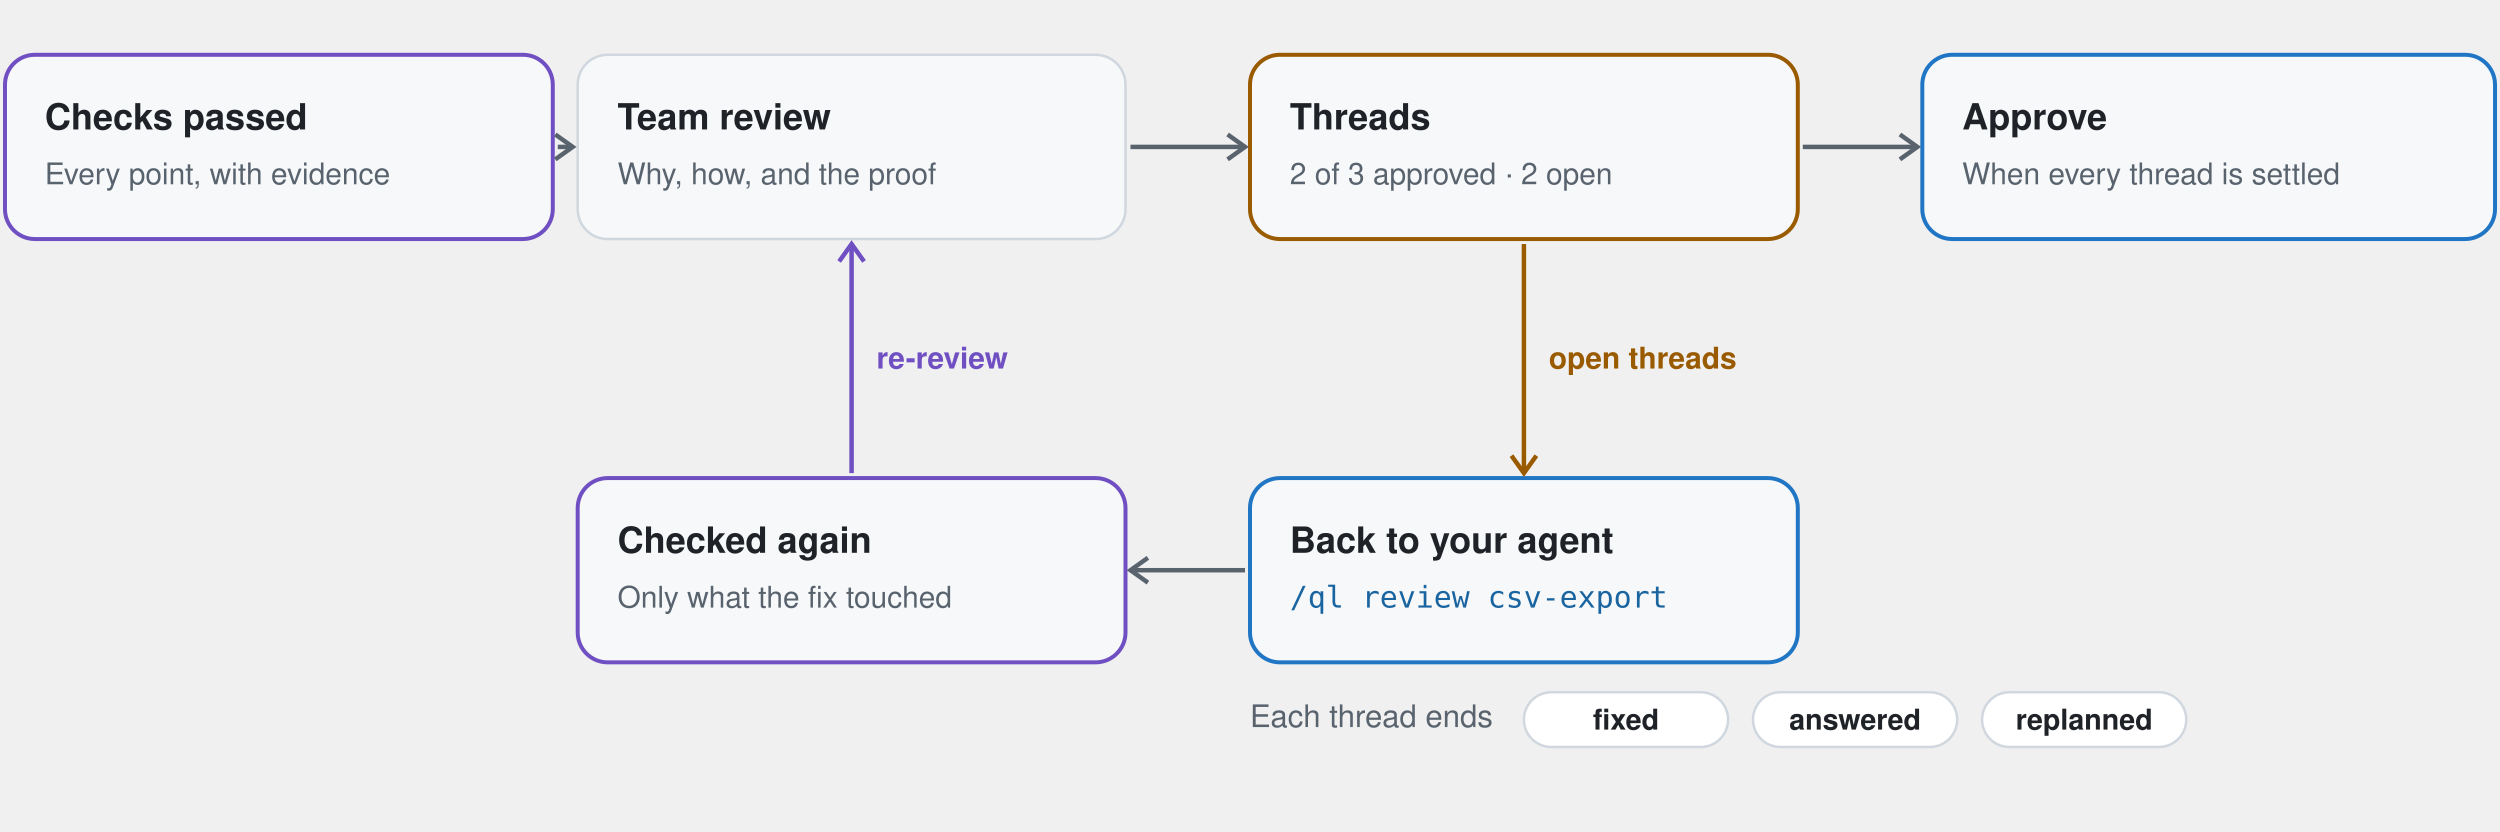
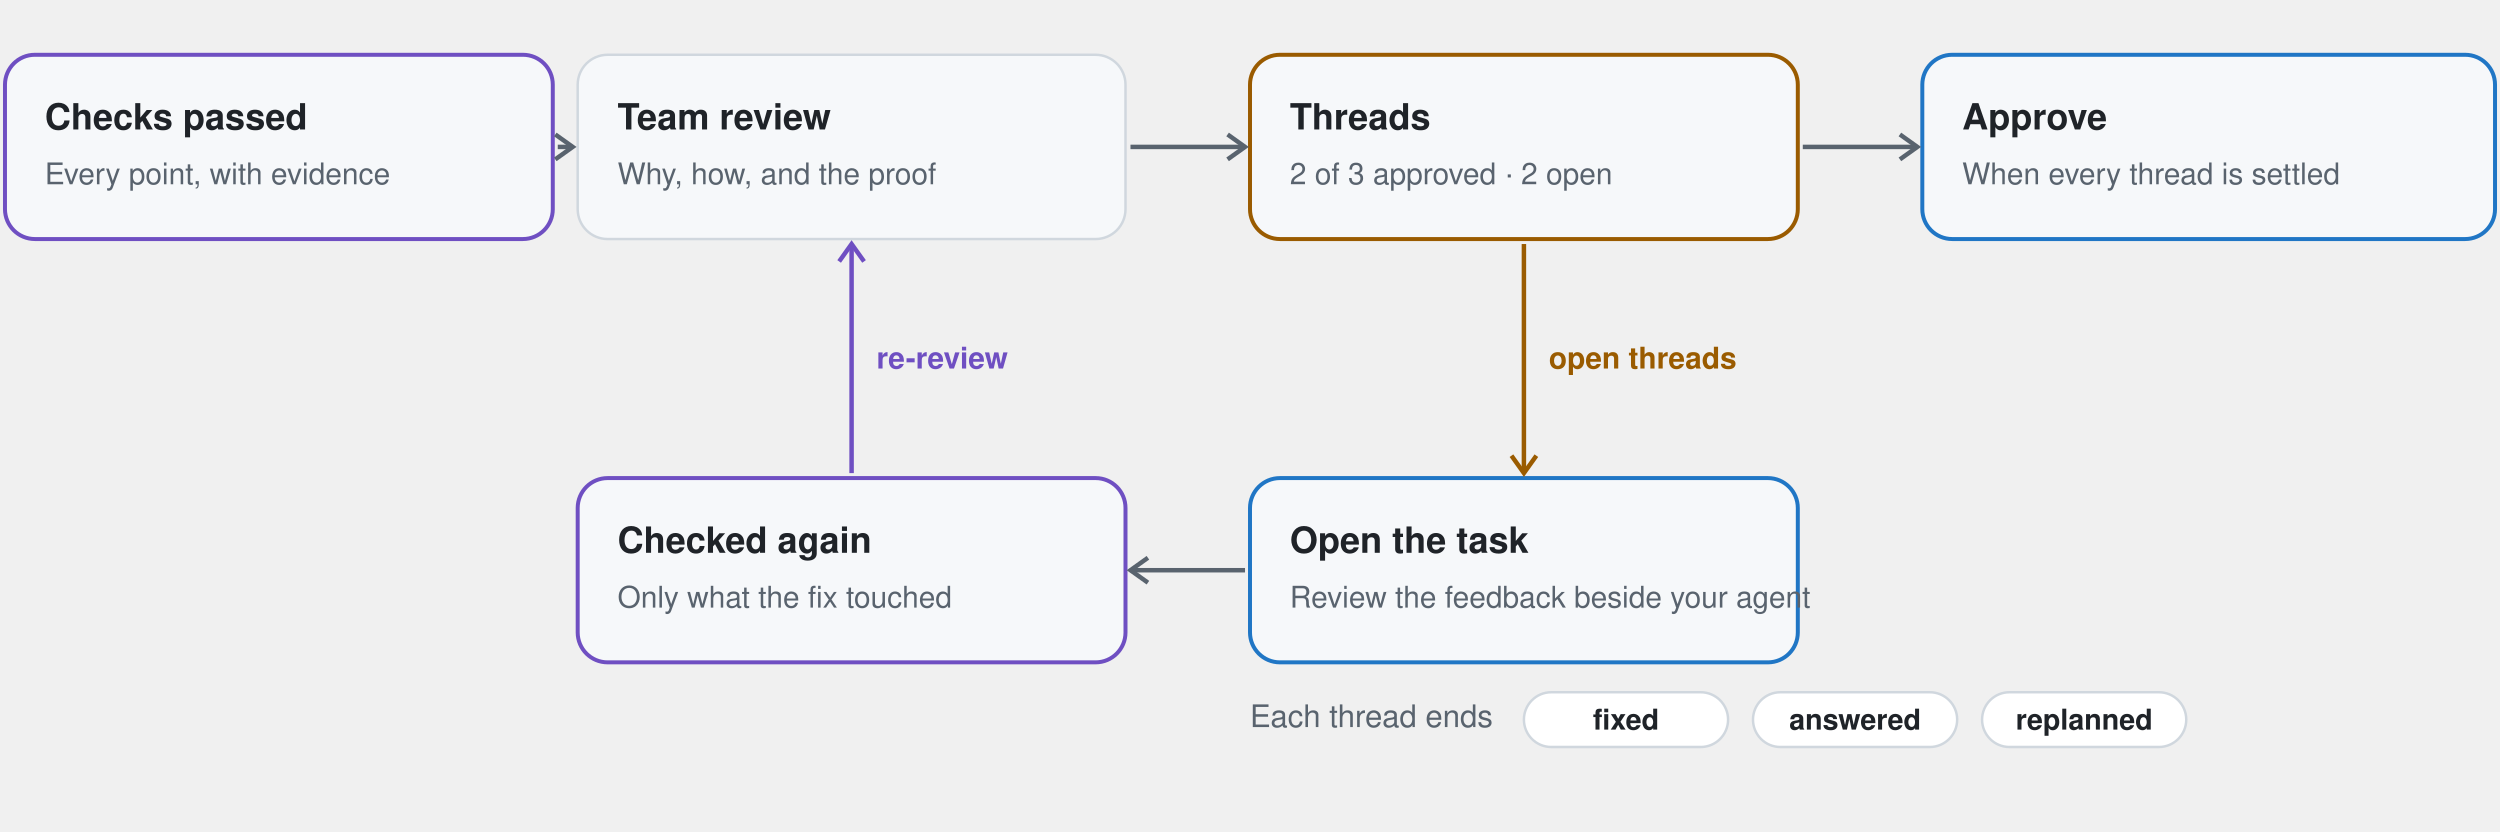
<svg xmlns="http://www.w3.org/2000/svg" style="background:#ffffff" width="1004" height="334" viewBox="-2 -2 1004 334" role="img" aria-label="Change review: the team reviews the finished change; open threads go back to your agent, which settles each one and checks again what the fix touched before the re-review">
  <rect x="0" y="20" width="220" height="74" rx="12" fill="#f6f8fa" stroke="#6f4fc2" stroke-width="1.6" />
  <text x="16" y="50" font-family="-apple-system, BlinkMacSystemFont, 'Segoe UI', 'Helvetica Neue', Helvetica, Arial, sans-serif" font-size="14.5" font-weight="650" fill="#1f2328" text-anchor="start">Checks passed</text>
  <text x="16" y="72" font-family="-apple-system, BlinkMacSystemFont, 'Segoe UI', 'Helvetica Neue', Helvetica, Arial, sans-serif" font-size="12" font-weight="400" fill="#59636e" text-anchor="start">Every point, with evidence</text>
  <rect x="230" y="20" width="220" height="74" rx="12" fill="#f6f8fa" stroke="#d0d7de" stroke-width="1" />
  <text x="246" y="50" font-family="-apple-system, BlinkMacSystemFont, 'Segoe UI', 'Helvetica Neue', Helvetica, Arial, sans-serif" font-size="14.5" font-weight="650" fill="#1f2328" text-anchor="start">Team review</text>
  <text x="246" y="72" font-family="-apple-system, BlinkMacSystemFont, 'Segoe UI', 'Helvetica Neue', Helvetica, Arial, sans-serif" font-size="12" font-weight="400" fill="#59636e" text-anchor="start">Why, how, and the proof</text>
  <rect x="500" y="20" width="220" height="74" rx="12" fill="#f6f8fa" stroke="#9a5b00" stroke-width="1.6" />
  <text x="516" y="50" font-family="-apple-system, BlinkMacSystemFont, 'Segoe UI', 'Helvetica Neue', Helvetica, Arial, sans-serif" font-size="14.5" font-weight="650" fill="#1f2328" text-anchor="start">Threads</text>
  <text x="516" y="72" font-family="-apple-system, BlinkMacSystemFont, 'Segoe UI', 'Helvetica Neue', Helvetica, Arial, sans-serif" font-size="12" font-weight="400" fill="#59636e" text-anchor="start">2 of 3 approved · 2 open</text>
  <rect x="770" y="20" width="230" height="74" rx="12" fill="#f6f8fa" stroke="#2076c5" stroke-width="1.6" />
  <text x="786" y="50" font-family="-apple-system, BlinkMacSystemFont, 'Segoe UI', 'Helvetica Neue', Helvetica, Arial, sans-serif" font-size="14.5" font-weight="650" fill="#1f2328" text-anchor="start">Approve</text>
  <text x="786" y="72" font-family="-apple-system, BlinkMacSystemFont, 'Segoe UI', 'Helvetica Neue', Helvetica, Arial, sans-serif" font-size="12" font-weight="400" fill="#59636e" text-anchor="start">When every thread is settled</text>
  <path d="M222 57 L228 57" stroke="#59636e" stroke-width="1.8" />
  <path d="M221 52 l7 5 l-7 5" fill="none" stroke="#59636e" stroke-width="1.8" />
  <path d="M452 57 L498 57" stroke="#59636e" stroke-width="1.8" />
  <path d="M491 52 l7 5 l-7 5" fill="none" stroke="#59636e" stroke-width="1.8" />
  <path d="M722 57 L768 57" stroke="#59636e" stroke-width="1.8" />
  <path d="M761 52 l7 5 l-7 5" fill="none" stroke="#59636e" stroke-width="1.8" />
  <rect x="500" y="190" width="220" height="74" rx="12" fill="#f6f8fa" stroke="#2076c5" stroke-width="1.6" />
-   <text x="516" y="220" font-family="-apple-system, BlinkMacSystemFont, 'Segoe UI', 'Helvetica Neue', Helvetica, Arial, sans-serif" font-size="14.5" font-weight="650" fill="#1f2328" text-anchor="start">Back to your agent</text>
-   <text x="516" y="242" font-family="ui-monospace, SFMono-Regular, Menlo, Consolas, monospace" font-size="12" font-weight="500" fill="#1a649f" text-anchor="start">/ql review csv-export</text>
+   <text x="516" y="220" font-family="-apple-system, BlinkMacSystemFont, 'Segoe UI', 'Helvetica Neue', Helvetica, Arial, sans-serif" font-size="14.5" font-weight="650" fill="#1f2328" text-anchor="start">Open the task</text>
+   <text x="516" y="242" font-family="-apple-system, BlinkMacSystemFont, 'Segoe UI', 'Helvetica Neue', Helvetica, Arial, sans-serif" font-size="12" font-weight="500" fill="#59636e" text-anchor="start">Review the feedback beside your agent</text>
  <rect x="230" y="190" width="220" height="74" rx="12" fill="#f6f8fa" stroke="#6f4fc2" stroke-width="1.6" />
  <text x="246" y="220" font-family="-apple-system, BlinkMacSystemFont, 'Segoe UI', 'Helvetica Neue', Helvetica, Arial, sans-serif" font-size="14.5" font-weight="650" fill="#1f2328" text-anchor="start">Checked again</text>
  <text x="246" y="242" font-family="-apple-system, BlinkMacSystemFont, 'Segoe UI', 'Helvetica Neue', Helvetica, Arial, sans-serif" font-size="12" font-weight="500" fill="#59636e" text-anchor="start">Only what the fix touched</text>
  <path d="M610 96 L610 188" stroke="#9a5b00" stroke-width="1.8" />
  <path d="M605 181 l5 7 l5 -7" fill="none" stroke="#9a5b00" stroke-width="1.8" />
  <text x="620" y="146" font-family="-apple-system, BlinkMacSystemFont, 'Segoe UI', 'Helvetica Neue', Helvetica, Arial, sans-serif" font-size="12" font-weight="600" fill="#9a5b00" text-anchor="start">open threads</text>
  <path d="M498 227 L452 227" stroke="#59636e" stroke-width="1.8" />
  <path d="M459 222 l-7 5 l7 5" fill="none" stroke="#59636e" stroke-width="1.8" />
  <path d="M340 188 L340 96" stroke="#6f4fc2" stroke-width="1.8" />
  <path d="M335 103 l5 -7 l5 7" fill="none" stroke="#6f4fc2" stroke-width="1.8" />
  <text x="350" y="146" font-family="-apple-system, BlinkMacSystemFont, 'Segoe UI', 'Helvetica Neue', Helvetica, Arial, sans-serif" font-size="12" font-weight="600" fill="#6f4fc2" text-anchor="start">re-review</text>
  <text x="500" y="290" font-family="-apple-system, BlinkMacSystemFont, 'Segoe UI', 'Helvetica Neue', Helvetica, Arial, sans-serif" font-size="12.5" font-weight="500" fill="#59636e" text-anchor="start">Each thread ends</text>
  <rect x="610" y="276" width="82" height="22" rx="11" fill="#ffffff" stroke="#d0d7de" />
  <text x="651.0" y="291" font-family="-apple-system, BlinkMacSystemFont, 'Segoe UI', 'Helvetica Neue', Helvetica, Arial, sans-serif" font-size="11.5" font-weight="600" fill="#1f2328" text-anchor="middle">fixed</text>
  <rect x="702" y="276" width="82" height="22" rx="11" fill="#ffffff" stroke="#d0d7de" />
  <text x="743.0" y="291" font-family="-apple-system, BlinkMacSystemFont, 'Segoe UI', 'Helvetica Neue', Helvetica, Arial, sans-serif" font-size="11.5" font-weight="600" fill="#1f2328" text-anchor="middle">answered</text>
  <rect x="794" y="276" width="82" height="22" rx="11" fill="#ffffff" stroke="#d0d7de" />
  <text x="835.0" y="291" font-family="-apple-system, BlinkMacSystemFont, 'Segoe UI', 'Helvetica Neue', Helvetica, Arial, sans-serif" font-size="11.5" font-weight="600" fill="#1f2328" text-anchor="middle">replanned</text>
</svg>
